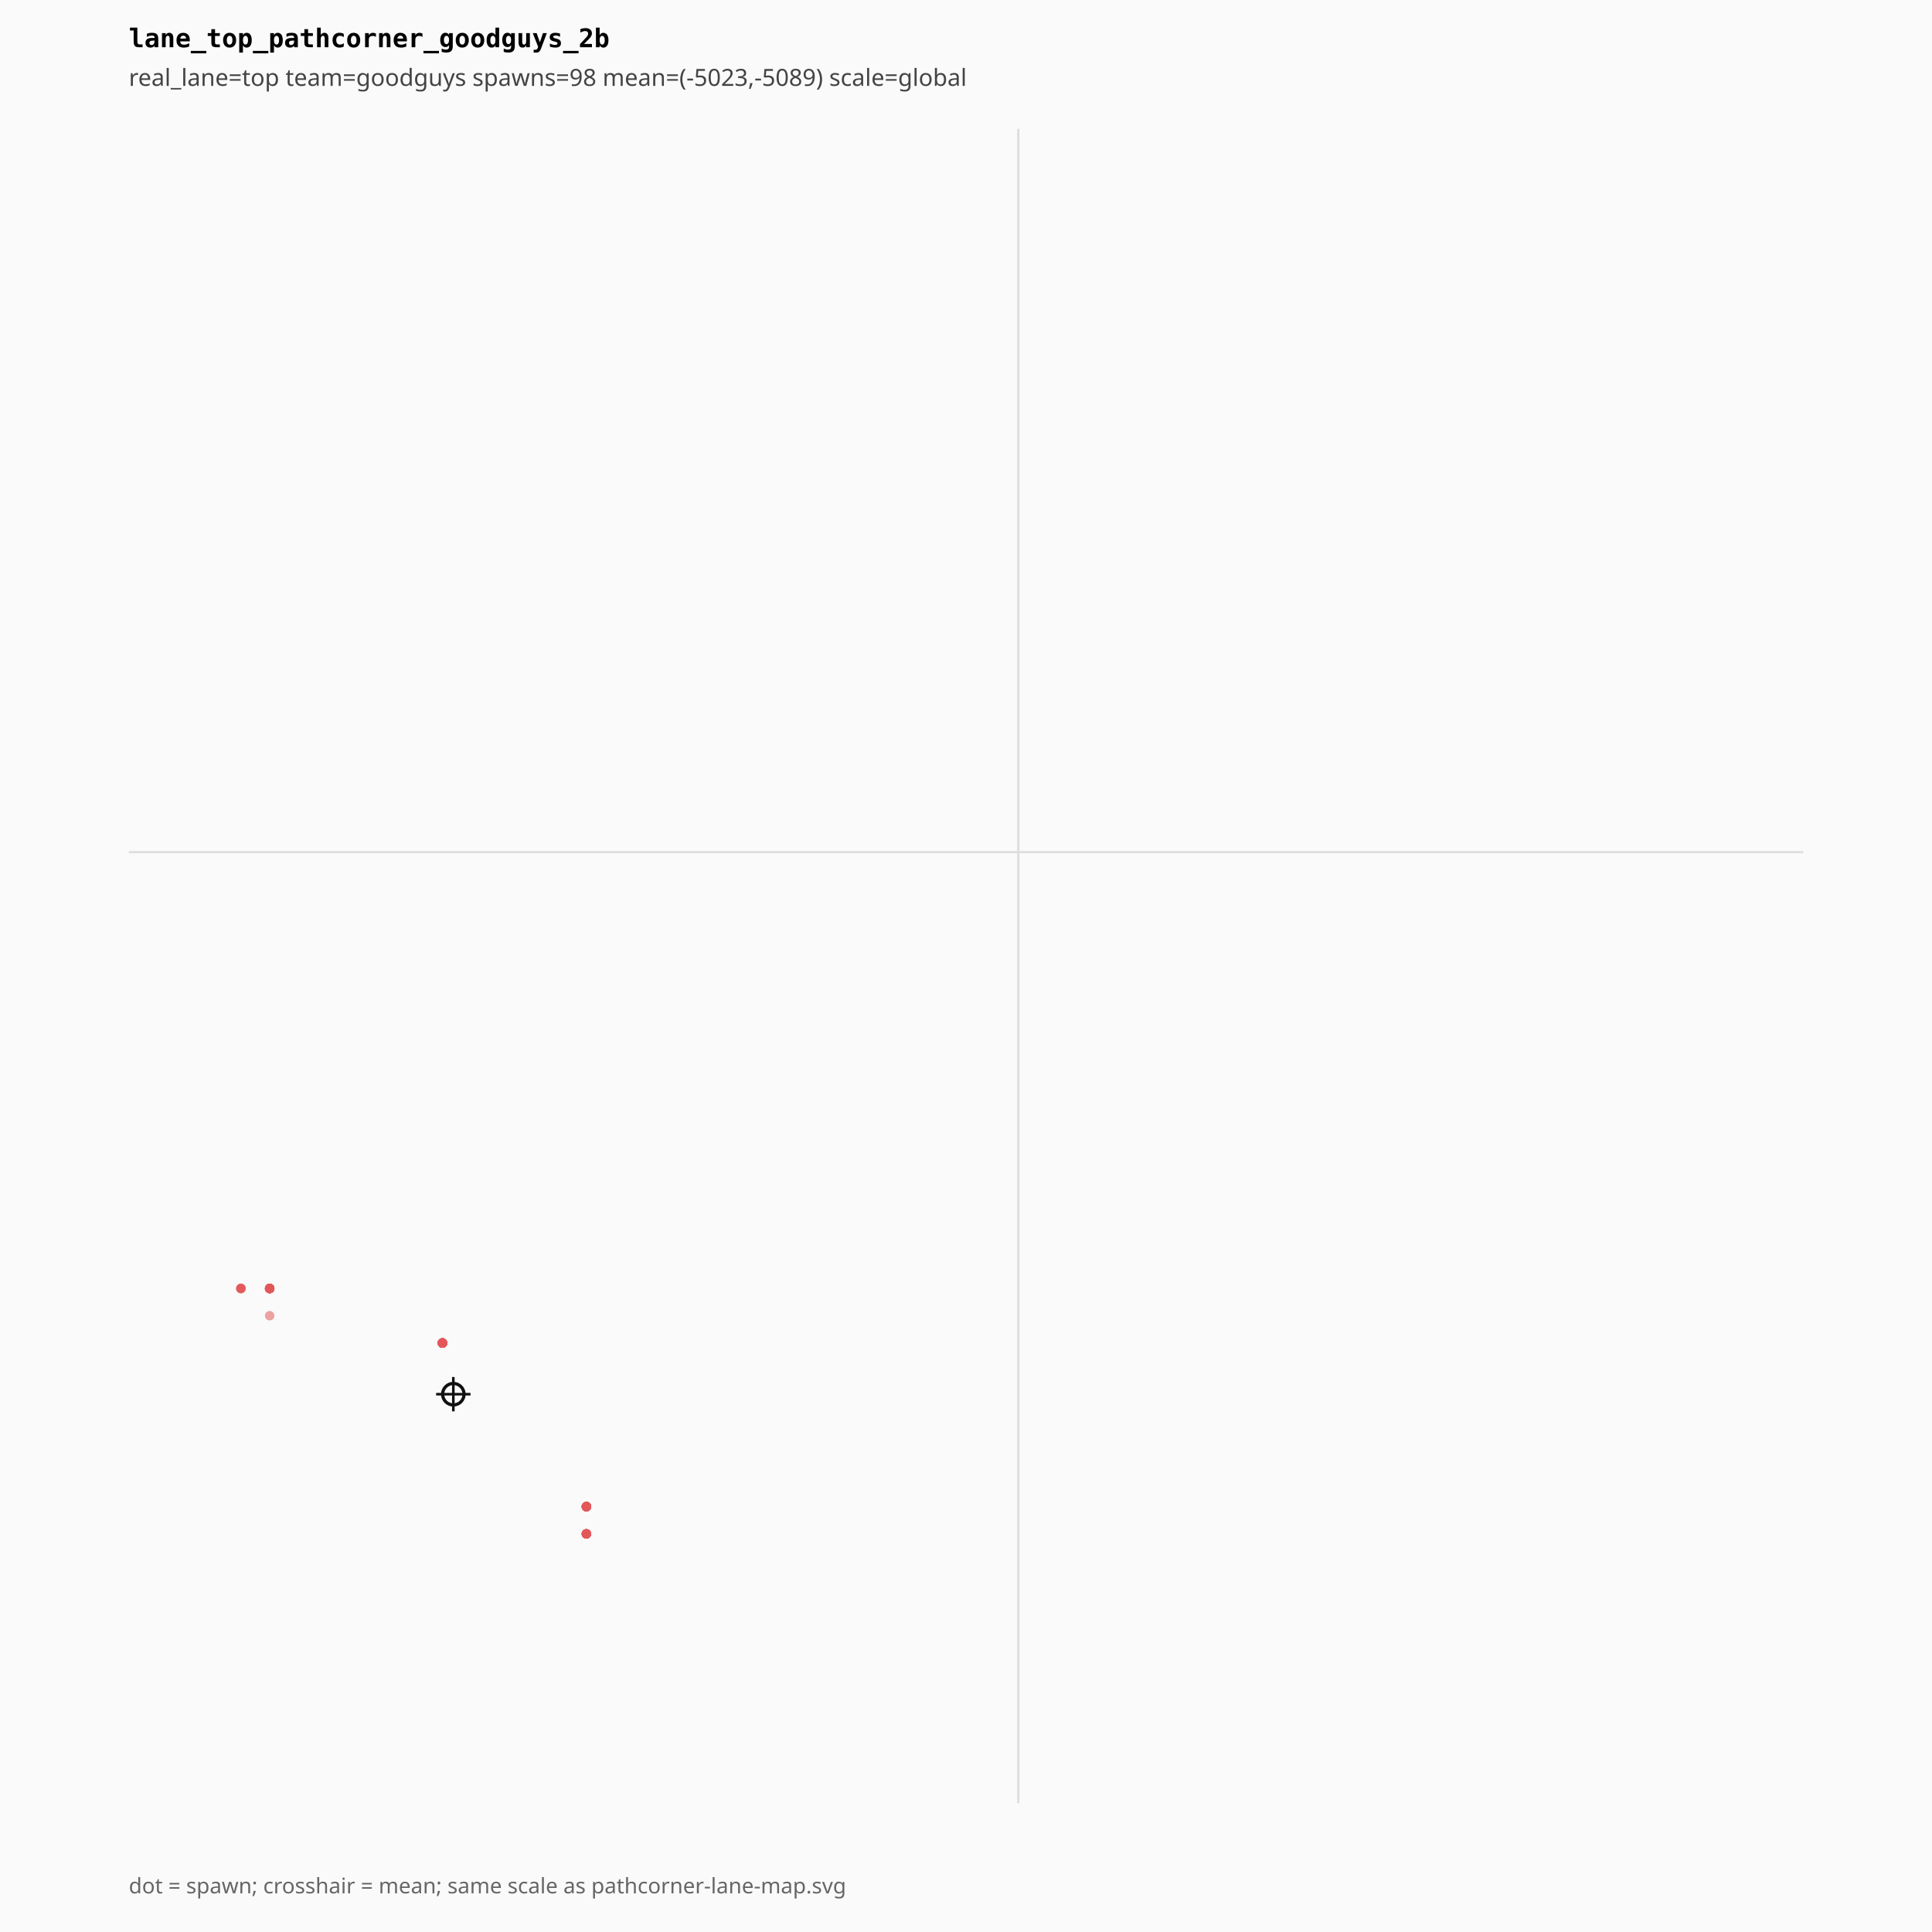
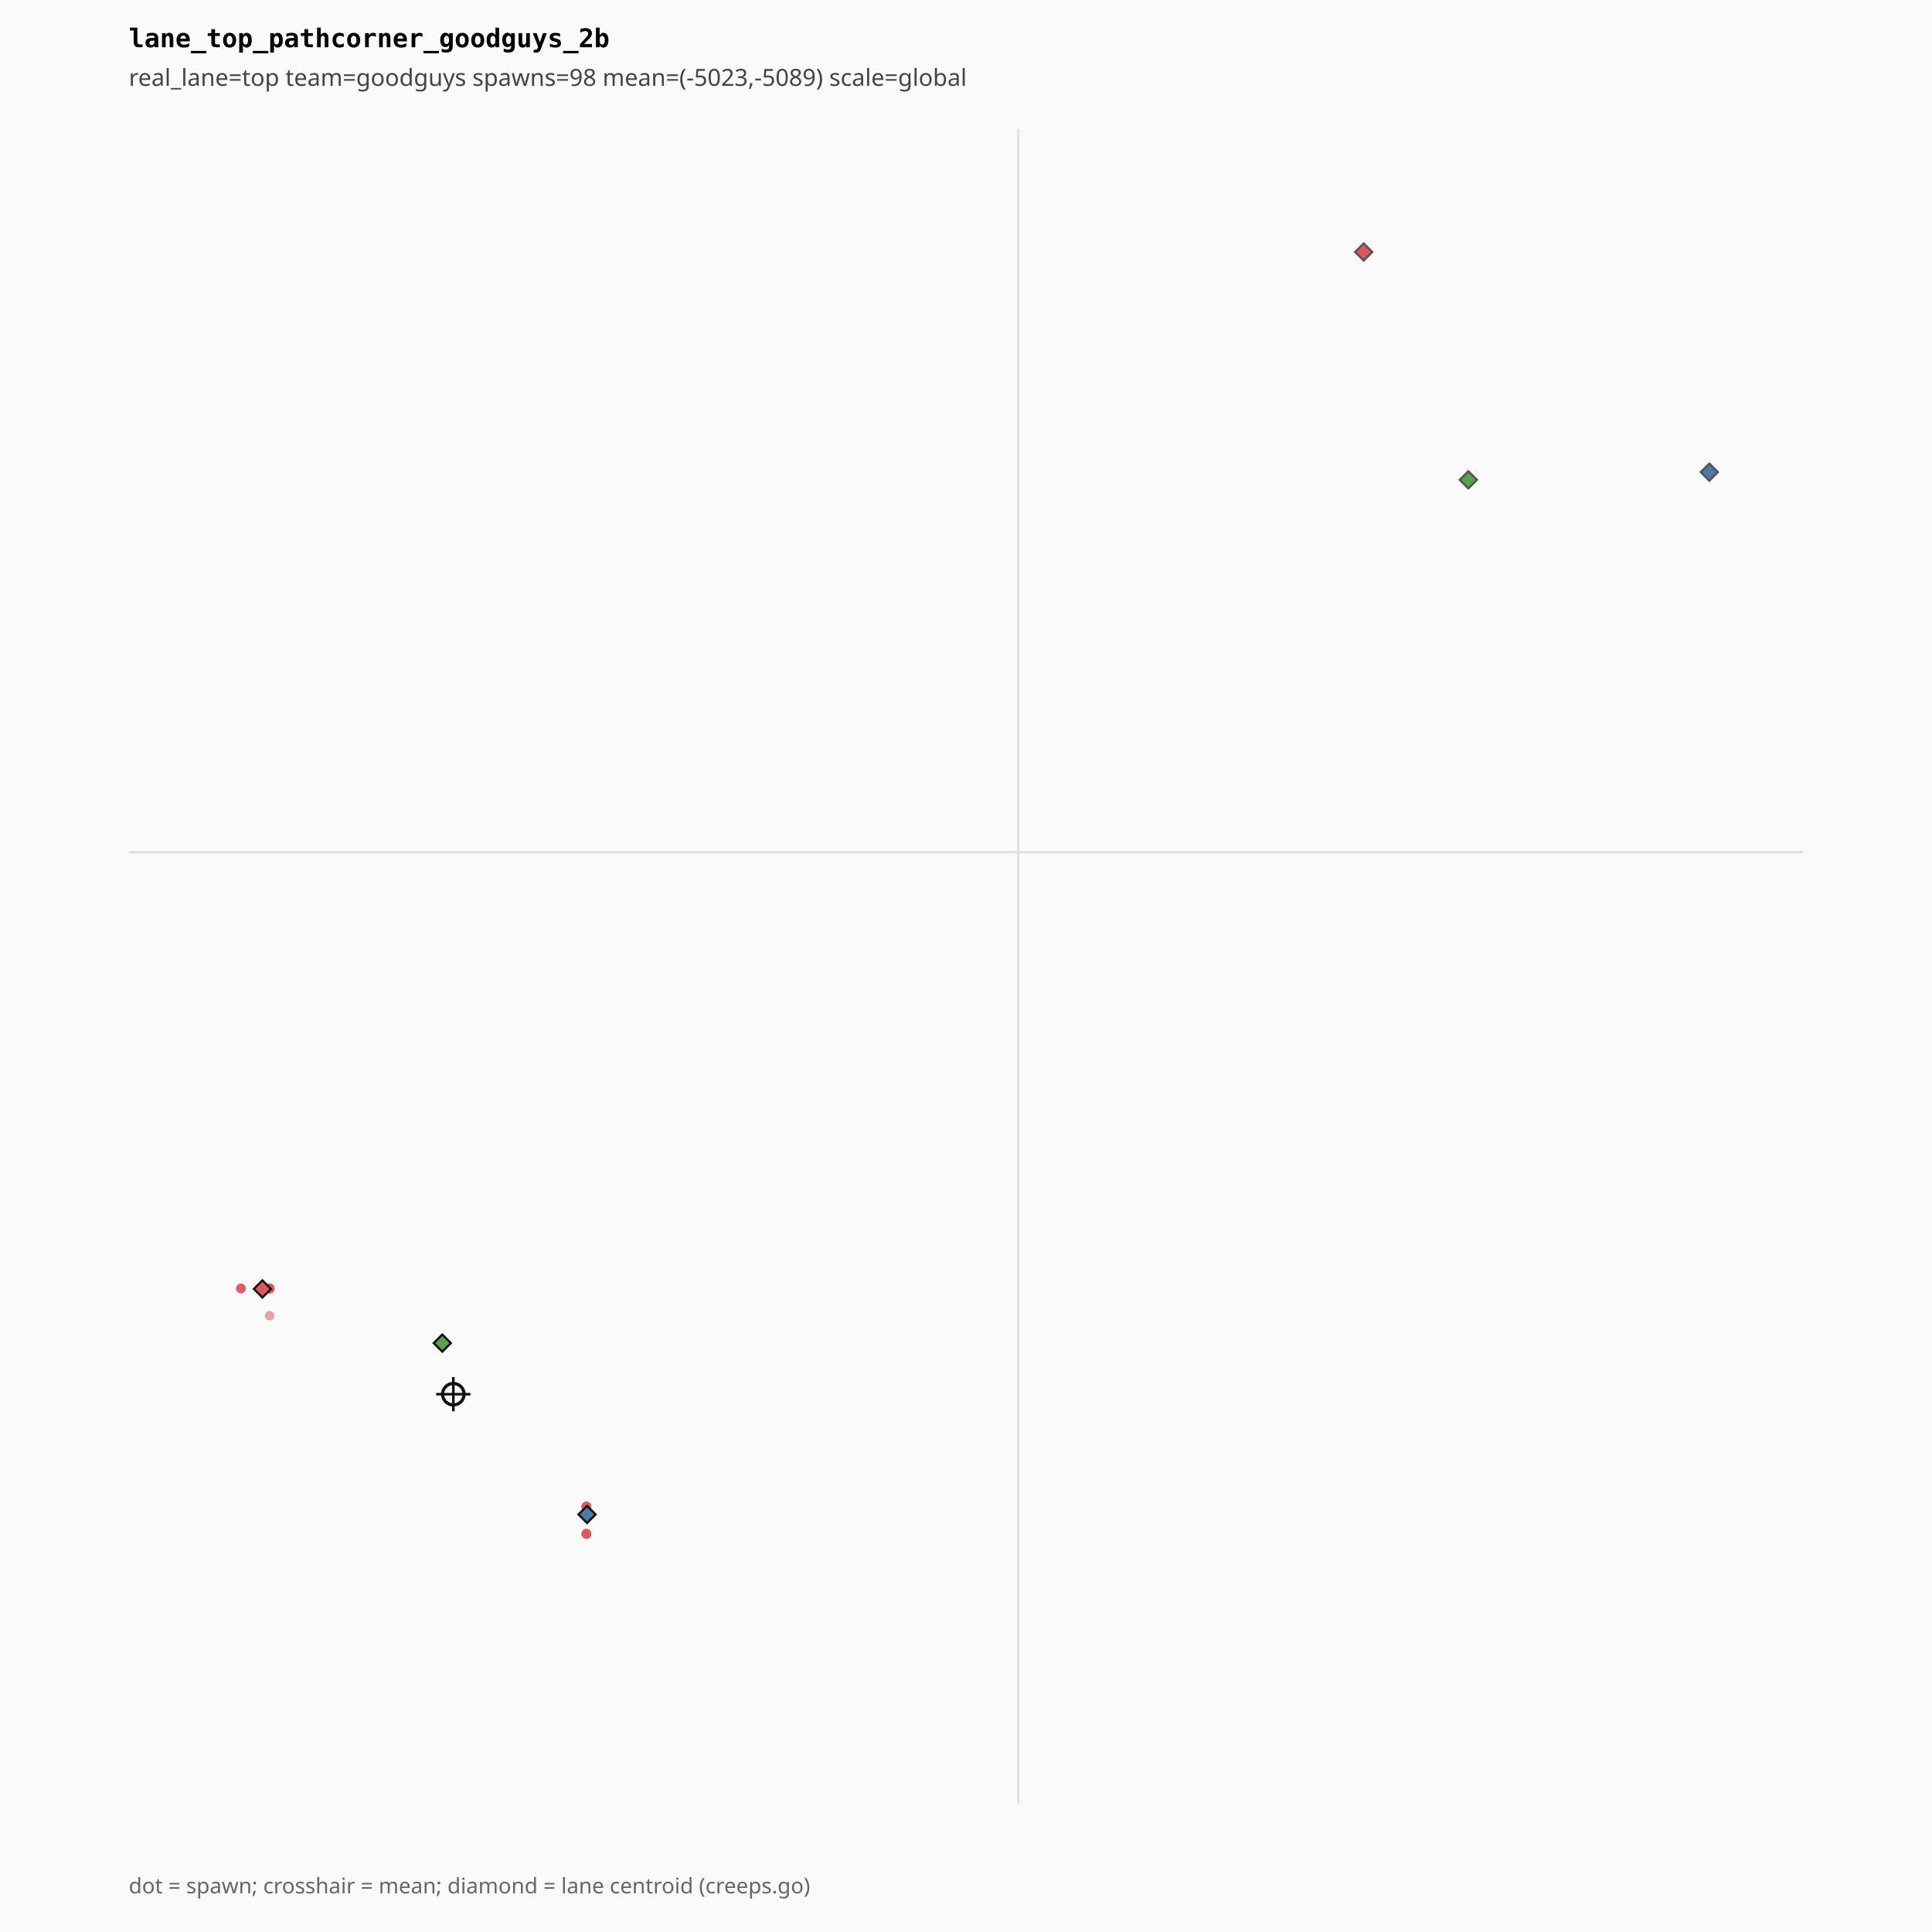
<svg xmlns="http://www.w3.org/2000/svg" width="900" height="900" viewBox="0 0 900 900">
  <rect x="0" y="0" width="900" height="900" fill="#fafafa" />
  <text x="60" y="22" font-family="monospace" font-size="12" font-weight="bold">lane_top_pathcorner_goodguys_2b</text>
  <text x="60" y="40" font-family="sans-serif" font-size="11" fill="#444">real_lane=top  team=goodguys  spawns=98  mean=(-5023,-5089)  scale=global</text>
  <line x1="474.37" y1="60" x2="474.37" y2="840" stroke="#ddd" stroke-width="1" />
  <line x1="60" y1="396.96" x2="840" y2="396.96" stroke="#ddd" stroke-width="1" />
  <circle cx="112.22" cy="600.21" r="2.20" fill="#E15759" fill-opacity="0.55" stroke="none" />
  <circle cx="125.63" cy="600.21" r="2.20" fill="#E15759" fill-opacity="0.55" stroke="none" />
  <circle cx="206.11" cy="625.62" r="2.20" fill="#E15759" fill-opacity="0.55" stroke="none" />
  <circle cx="206.11" cy="625.62" r="2.20" fill="#E15759" fill-opacity="0.55" stroke="none" />
  <circle cx="125.63" cy="600.21" r="2.20" fill="#E15759" fill-opacity="0.55" stroke="none" />
  <circle cx="273.18" cy="701.84" r="2.20" fill="#E15759" fill-opacity="0.55" stroke="none" />
  <circle cx="206.11" cy="625.62" r="2.20" fill="#E15759" fill-opacity="0.55" stroke="none" />
  <circle cx="273.18" cy="701.84" r="2.20" fill="#E15759" fill-opacity="0.55" stroke="none" />
  <circle cx="206.11" cy="625.62" r="2.20" fill="#E15759" fill-opacity="0.55" stroke="none" />
  <circle cx="273.18" cy="714.54" r="2.20" fill="#E15759" fill-opacity="0.55" stroke="none" />
  <circle cx="206.11" cy="625.62" r="2.20" fill="#E15759" fill-opacity="0.55" stroke="none" />
  <circle cx="273.18" cy="714.54" r="2.20" fill="#E15759" fill-opacity="0.55" stroke="none" />
  <circle cx="206.11" cy="625.62" r="2.20" fill="#E15759" fill-opacity="0.55" stroke="none" />
  <circle cx="125.63" cy="600.21" r="2.20" fill="#E15759" fill-opacity="0.55" stroke="none" />
  <circle cx="206.11" cy="625.62" r="2.20" fill="#E15759" fill-opacity="0.55" stroke="none" />
  <circle cx="206.11" cy="625.62" r="2.20" fill="#E15759" fill-opacity="0.55" stroke="none" />
  <circle cx="273.18" cy="701.84" r="2.20" fill="#E15759" fill-opacity="0.55" stroke="none" />
  <circle cx="206.11" cy="625.62" r="2.20" fill="#E15759" fill-opacity="0.55" stroke="none" />
  <circle cx="206.11" cy="625.62" r="2.20" fill="#E15759" fill-opacity="0.55" stroke="none" />
  <circle cx="273.18" cy="714.54" r="2.20" fill="#E15759" fill-opacity="0.55" stroke="none" />
  <circle cx="273.18" cy="701.84" r="2.20" fill="#E15759" fill-opacity="0.55" stroke="none" />
  <circle cx="206.11" cy="625.62" r="2.20" fill="#E15759" fill-opacity="0.55" stroke="none" />
  <circle cx="206.11" cy="625.62" r="2.20" fill="#E15759" fill-opacity="0.55" stroke="none" />
  <circle cx="125.63" cy="600.21" r="2.20" fill="#E15759" fill-opacity="0.55" stroke="none" />
  <circle cx="206.11" cy="625.62" r="2.20" fill="#E15759" fill-opacity="0.55" stroke="none" />
  <circle cx="273.18" cy="714.54" r="2.20" fill="#E15759" fill-opacity="0.55" stroke="none" />
  <circle cx="112.22" cy="600.21" r="2.20" fill="#E15759" fill-opacity="0.55" stroke="none" />
  <circle cx="125.63" cy="600.21" r="2.20" fill="#E15759" fill-opacity="0.55" stroke="none" />
  <circle cx="206.11" cy="625.62" r="2.20" fill="#E15759" fill-opacity="0.55" stroke="none" />
  <circle cx="125.63" cy="600.21" r="2.20" fill="#E15759" fill-opacity="0.55" stroke="none" />
  <circle cx="206.11" cy="625.62" r="2.20" fill="#E15759" fill-opacity="0.55" stroke="none" />
  <circle cx="273.18" cy="701.84" r="2.20" fill="#E15759" fill-opacity="0.55" stroke="none" />
  <circle cx="273.18" cy="701.84" r="2.20" fill="#E15759" fill-opacity="0.55" stroke="none" />
  <circle cx="273.18" cy="701.84" r="2.20" fill="#E15759" fill-opacity="0.55" stroke="none" />
  <circle cx="206.11" cy="625.62" r="2.20" fill="#E15759" fill-opacity="0.55" stroke="none" />
  <circle cx="273.18" cy="701.84" r="2.20" fill="#E15759" fill-opacity="0.55" stroke="none" />
  <circle cx="273.18" cy="714.54" r="2.20" fill="#E15759" fill-opacity="0.55" stroke="none" />
  <circle cx="206.11" cy="625.62" r="2.20" fill="#E15759" fill-opacity="0.55" stroke="none" />
  <circle cx="273.18" cy="701.84" r="2.20" fill="#E15759" fill-opacity="0.55" stroke="none" />
  <circle cx="125.63" cy="600.21" r="2.20" fill="#E15759" fill-opacity="0.55" stroke="none" />
  <circle cx="206.11" cy="625.62" r="2.20" fill="#E15759" fill-opacity="0.55" stroke="none" />
  <circle cx="273.18" cy="714.54" r="2.20" fill="#E15759" fill-opacity="0.55" stroke="none" />
  <circle cx="206.11" cy="625.62" r="2.20" fill="#E15759" fill-opacity="0.55" stroke="none" />
  <circle cx="273.18" cy="714.54" r="2.20" fill="#E15759" fill-opacity="0.55" stroke="none" />
  <circle cx="125.63" cy="600.21" r="2.20" fill="#E15759" fill-opacity="0.55" stroke="none" />
  <circle cx="206.11" cy="625.62" r="2.20" fill="#E15759" fill-opacity="0.55" stroke="none" />
  <circle cx="273.18" cy="714.54" r="2.20" fill="#E15759" fill-opacity="0.55" stroke="none" />
  <circle cx="273.18" cy="701.84" r="2.20" fill="#E15759" fill-opacity="0.55" stroke="none" />
  <circle cx="273.18" cy="701.84" r="2.20" fill="#E15759" fill-opacity="0.55" stroke="none" />
  <circle cx="206.11" cy="625.62" r="2.20" fill="#E15759" fill-opacity="0.55" stroke="none" />
  <circle cx="273.18" cy="701.84" r="2.20" fill="#E15759" fill-opacity="0.55" stroke="none" />
  <circle cx="206.11" cy="625.62" r="2.20" fill="#E15759" fill-opacity="0.55" stroke="none" />
  <circle cx="112.22" cy="600.21" r="2.20" fill="#E15759" fill-opacity="0.55" stroke="none" />
  <circle cx="206.11" cy="625.62" r="2.20" fill="#E15759" fill-opacity="0.55" stroke="none" />
  <circle cx="206.11" cy="625.62" r="2.20" fill="#E15759" fill-opacity="0.55" stroke="none" />
  <circle cx="273.18" cy="701.84" r="2.20" fill="#E15759" fill-opacity="0.55" stroke="none" />
  <circle cx="125.63" cy="600.21" r="2.20" fill="#E15759" fill-opacity="0.55" stroke="none" />
  <circle cx="273.18" cy="701.84" r="2.20" fill="#E15759" fill-opacity="0.55" stroke="none" />
  <circle cx="206.11" cy="625.62" r="2.20" fill="#E15759" fill-opacity="0.55" stroke="none" />
  <circle cx="206.11" cy="625.62" r="2.20" fill="#E15759" fill-opacity="0.55" stroke="none" />
  <circle cx="273.18" cy="701.84" r="2.20" fill="#E15759" fill-opacity="0.55" stroke="none" />
  <circle cx="206.11" cy="625.62" r="2.20" fill="#E15759" fill-opacity="0.55" stroke="none" />
  <circle cx="273.18" cy="714.54" r="2.20" fill="#E15759" fill-opacity="0.55" stroke="none" />
  <circle cx="206.11" cy="625.62" r="2.20" fill="#E15759" fill-opacity="0.55" stroke="none" />
  <circle cx="125.63" cy="600.21" r="2.20" fill="#E15759" fill-opacity="0.55" stroke="none" />
  <circle cx="206.11" cy="625.62" r="2.20" fill="#E15759" fill-opacity="0.55" stroke="none" />
  <circle cx="206.11" cy="625.62" r="2.20" fill="#E15759" fill-opacity="0.55" stroke="none" />
  <circle cx="273.18" cy="714.54" r="2.20" fill="#E15759" fill-opacity="0.55" stroke="none" />
  <circle cx="206.11" cy="625.62" r="2.20" fill="#E15759" fill-opacity="0.55" stroke="none" />
  <circle cx="206.11" cy="625.62" r="2.20" fill="#E15759" fill-opacity="0.55" stroke="none" />
  <circle cx="125.63" cy="600.21" r="2.20" fill="#E15759" fill-opacity="0.55" stroke="none" />
  <circle cx="273.18" cy="701.84" r="2.20" fill="#E15759" fill-opacity="0.55" stroke="none" />
  <circle cx="206.11" cy="625.62" r="2.20" fill="#E15759" fill-opacity="0.55" stroke="none" />
  <circle cx="273.18" cy="701.84" r="2.20" fill="#E15759" fill-opacity="0.55" stroke="none" />
  <circle cx="206.11" cy="625.62" r="2.20" fill="#E15759" fill-opacity="0.55" stroke="none" />
  <circle cx="112.22" cy="600.21" r="2.20" fill="#E15759" fill-opacity="0.55" stroke="none" />
  <circle cx="273.18" cy="701.84" r="2.20" fill="#E15759" fill-opacity="0.55" stroke="none" />
  <circle cx="206.11" cy="625.62" r="2.20" fill="#E15759" fill-opacity="0.55" stroke="none" />
  <circle cx="273.18" cy="701.84" r="2.20" fill="#E15759" fill-opacity="0.55" stroke="none" />
  <circle cx="125.63" cy="612.91" r="2.20" fill="#E15759" fill-opacity="0.55" stroke="none" />
  <circle cx="273.18" cy="701.84" r="2.20" fill="#E15759" fill-opacity="0.55" stroke="none" />
  <circle cx="125.63" cy="600.21" r="2.20" fill="#E15759" fill-opacity="0.55" stroke="none" />
  <circle cx="112.22" cy="600.21" r="2.20" fill="#E15759" fill-opacity="0.55" stroke="none" />
  <circle cx="273.18" cy="701.84" r="2.20" fill="#E15759" fill-opacity="0.55" stroke="none" />
  <circle cx="125.63" cy="600.21" r="2.20" fill="#E15759" fill-opacity="0.55" stroke="none" />
  <circle cx="125.63" cy="600.21" r="2.20" fill="#E15759" fill-opacity="0.55" stroke="none" />
  <circle cx="125.63" cy="600.21" r="2.20" fill="#E15759" fill-opacity="0.55" stroke="none" />
  <circle cx="206.11" cy="625.62" r="2.20" fill="#E15759" fill-opacity="0.55" stroke="none" />
  <circle cx="273.18" cy="701.84" r="2.20" fill="#E15759" fill-opacity="0.55" stroke="none" />
  <circle cx="206.11" cy="625.62" r="2.20" fill="#E15759" fill-opacity="0.55" stroke="none" />
  <circle cx="273.18" cy="714.54" r="2.20" fill="#E15759" fill-opacity="0.55" stroke="none" />
  <circle cx="273.18" cy="714.54" r="2.20" fill="#E15759" fill-opacity="0.55" stroke="none" />
  <circle cx="125.63" cy="600.21" r="2.20" fill="#E15759" fill-opacity="0.55" stroke="none" />
  <circle cx="206.11" cy="625.62" r="2.20" fill="#E15759" fill-opacity="0.55" stroke="none" />
  <circle cx="273.18" cy="701.84" r="2.20" fill="#E15759" fill-opacity="0.55" stroke="none" />
  <circle cx="125.63" cy="600.21" r="2.20" fill="#E15759" fill-opacity="0.55" stroke="none" />
  <circle cx="206.11" cy="625.62" r="2.20" fill="#E15759" fill-opacity="0.55" stroke="none" />
  <circle cx="273.18" cy="714.54" r="2.20" fill="#E15759" fill-opacity="0.55" stroke="none" />
  <circle cx="211.18" cy="649.47" r="5" fill="none" stroke="#111" stroke-width="1.5" />
  <line x1="203.18" y1="649.47" x2="219.18" y2="649.47" stroke="#111" stroke-width="1.2" />
  <line x1="211.18" y1="641.47" x2="211.18" y2="657.47" stroke="#111" stroke-width="1.2" />
-   <text x="60" y="882" font-family="sans-serif" font-size="10" fill="#666">dot = spawn; crosshair = mean; same scale as pathcorner-lane-map.svg</text>
+   <polygon points="122.244,596.445 126.244,600.445 122.244,604.445 118.244,600.445" fill="#E15759" fill-opacity="1" stroke="#111111" stroke-width="1" />
+   <polygon points="206.038,621.672 210.038,625.672 206.038,629.672 202.038,625.672" fill="#59A14F" fill-opacity="1" stroke="#111111" stroke-width="1" />
+   <polygon points="273.474,701.484 277.474,705.484 273.474,709.484 269.474,705.484" fill="#4C78A8" fill-opacity="1" stroke="#111111" stroke-width="1" />
+   <polygon points="635.264,113.385 639.264,117.385 635.264,121.385 631.264,117.385" fill="#E15759" fill-opacity="1" stroke="#555555" stroke-width="1" />
+   <polygon points="684.016,219.527 688.016,223.527 684.016,227.527 680.016,223.527" fill="#59A14F" fill-opacity="1" stroke="#555555" stroke-width="1" />
+   <polygon points="796.265,215.939 800.265,219.939 796.265,223.939 792.265,219.939" fill="#4C78A8" fill-opacity="1" stroke="#555555" stroke-width="1" />
+   <text x="60" y="882" font-family="sans-serif" font-size="10" fill="#666">dot = spawn; crosshair = mean; diamond = lane centroid (creeps.go)</text>
</svg>
